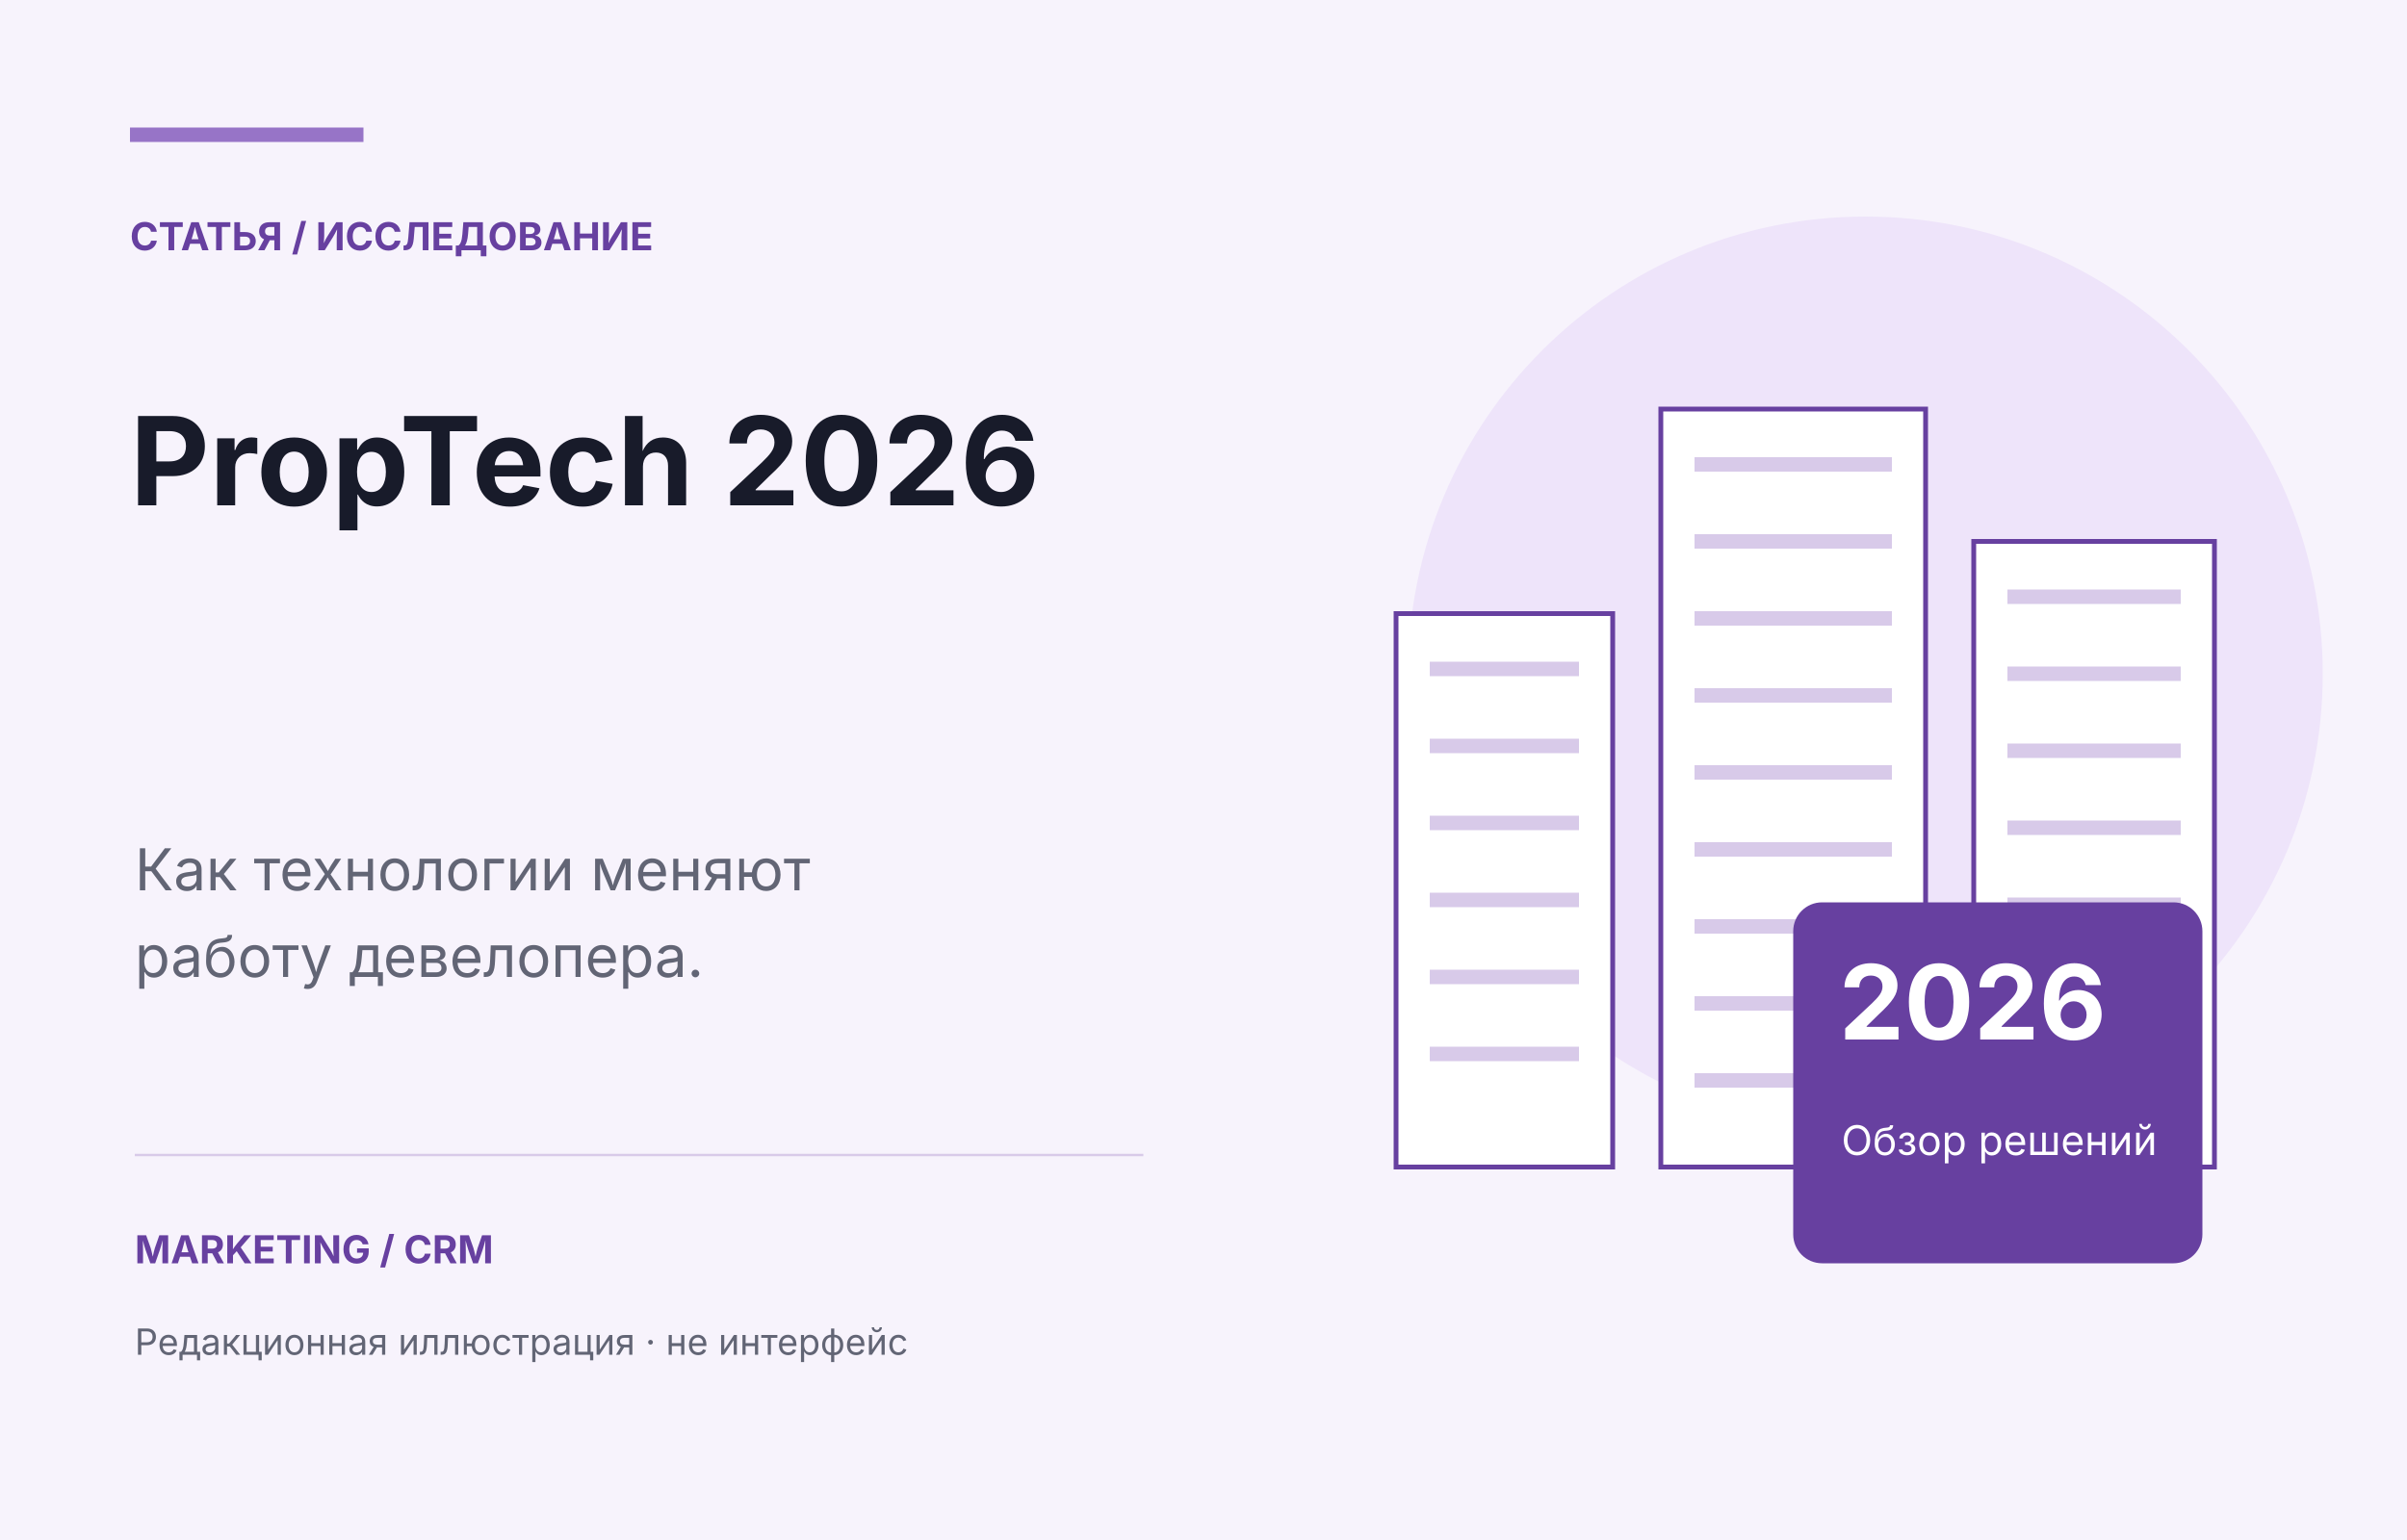
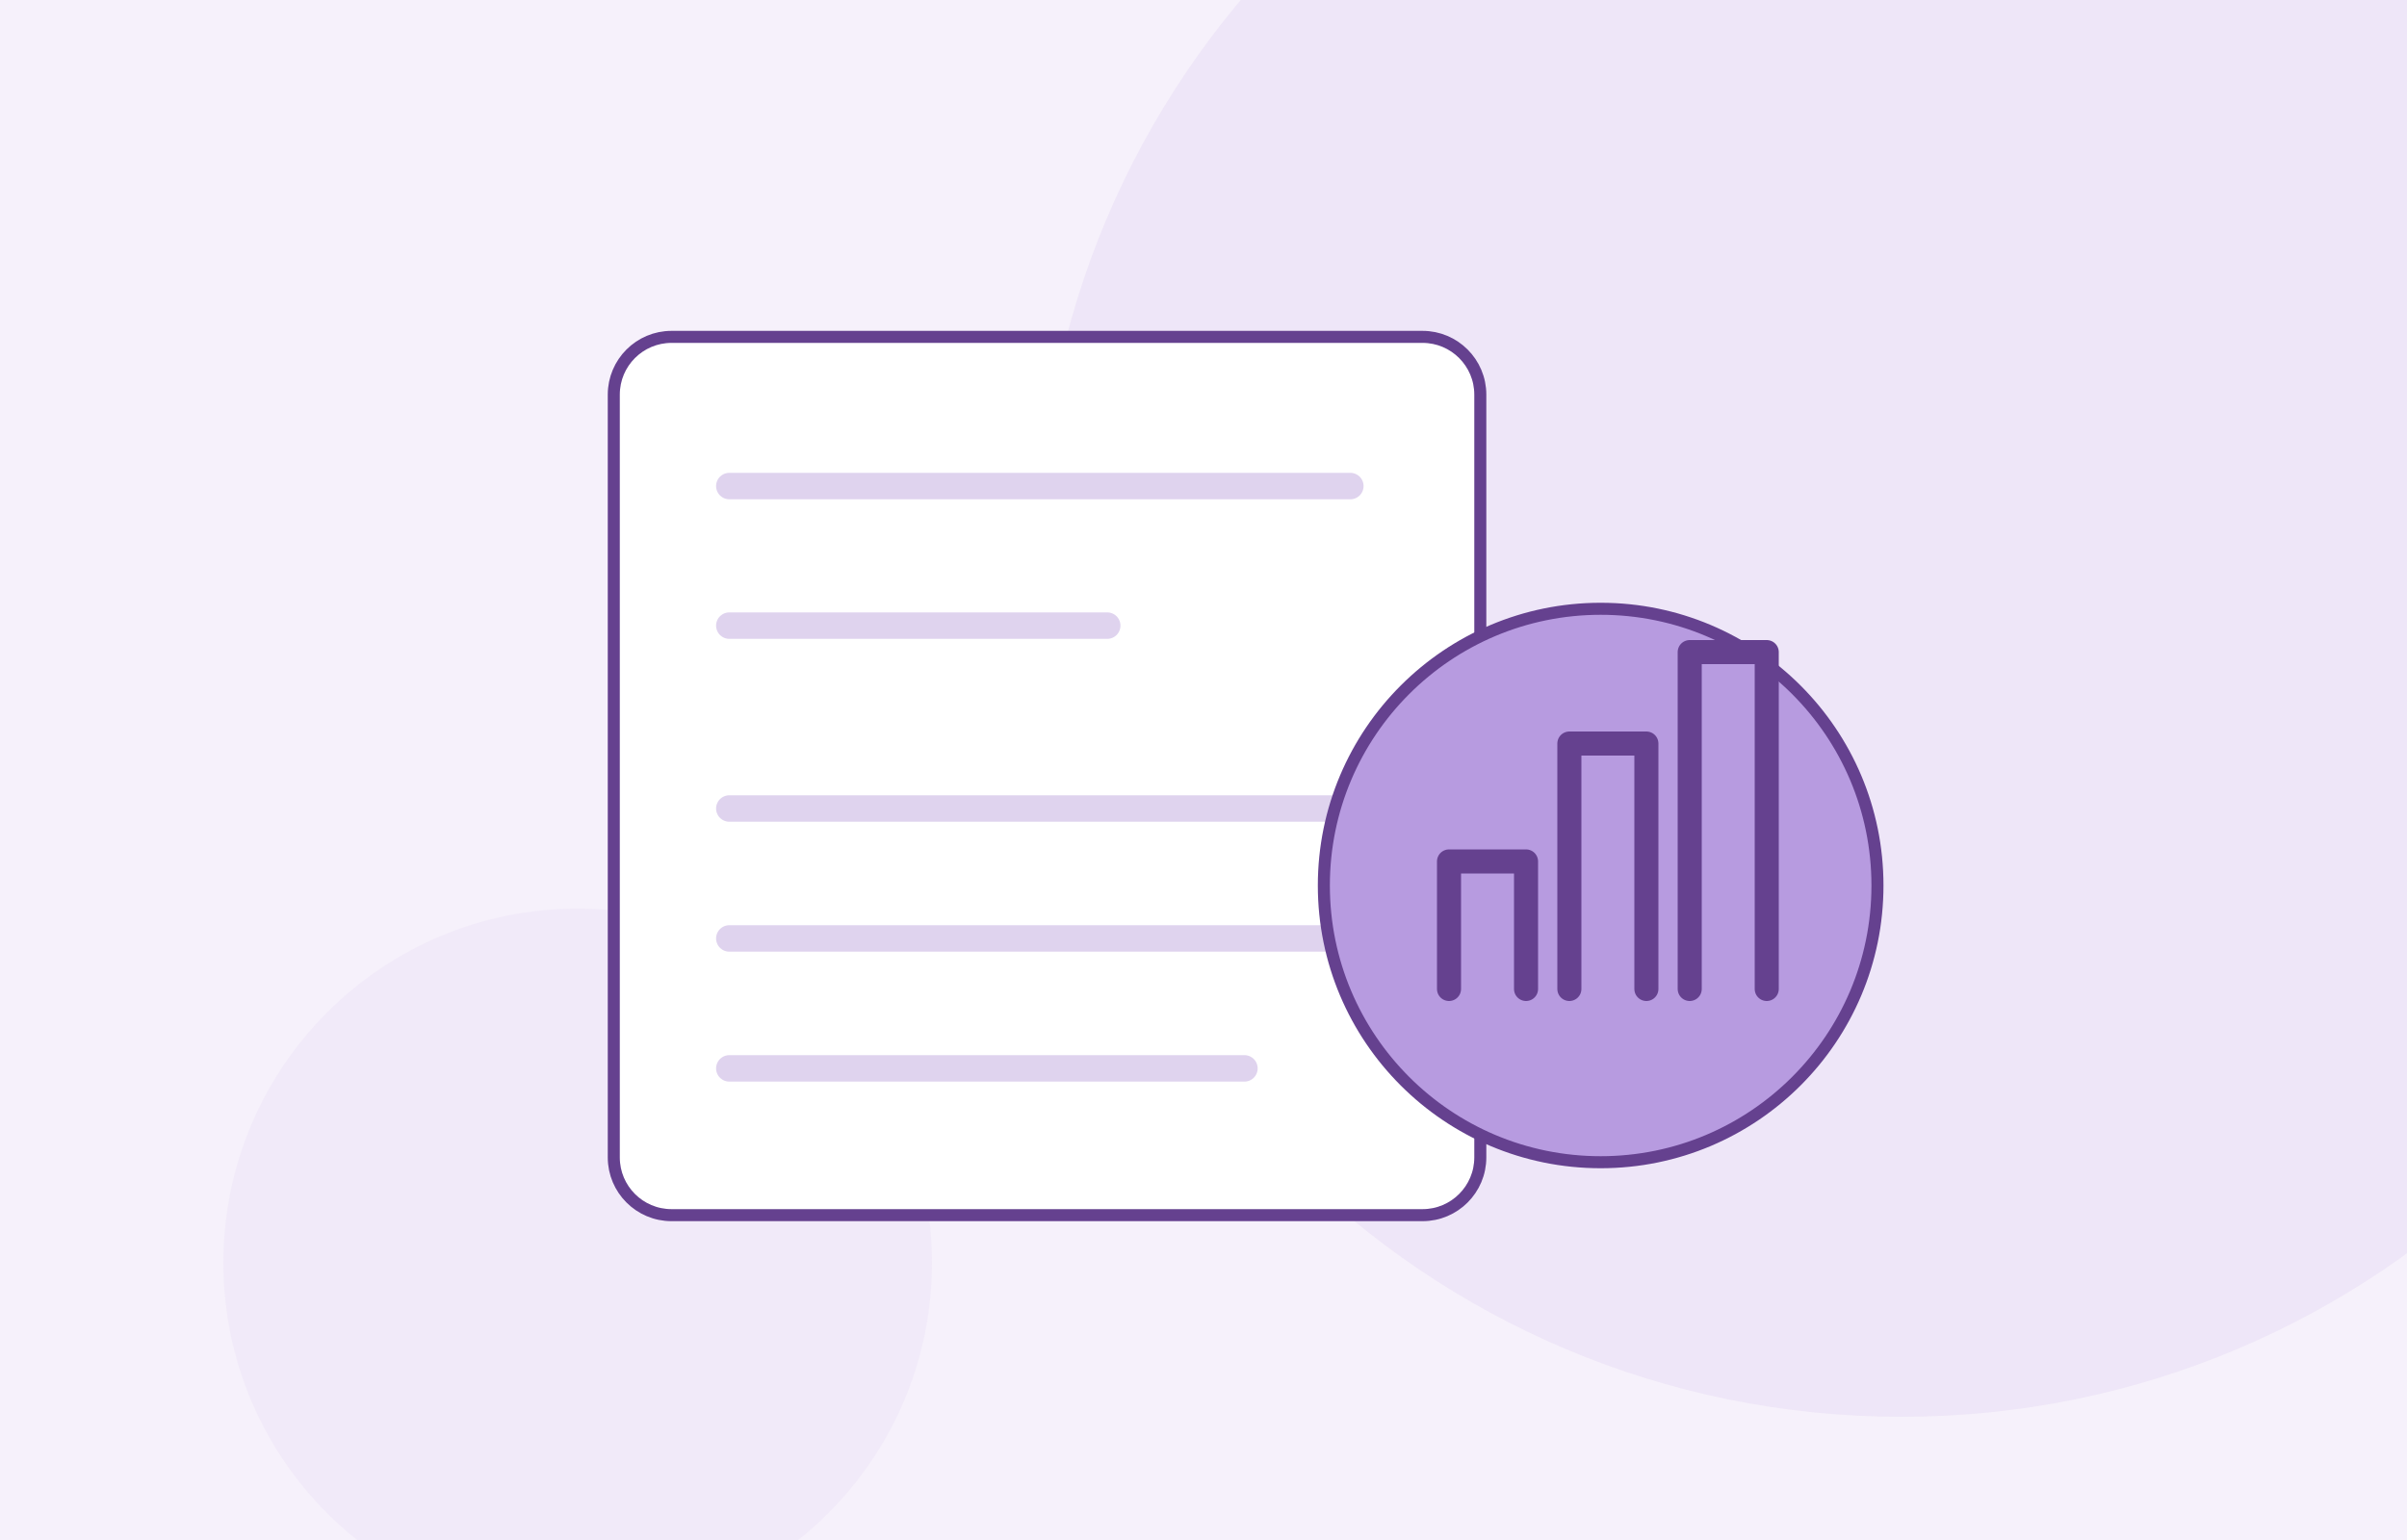
- <svg xmlns="http://www.w3.org/2000/svg" width="1000" height="640" viewBox="0 0 1000 640">
-   <g font-family="Inter,Arial,sans-serif">
-     <rect width="1000" height="640" fill="#f7f3fc" />
-     <path d="M54 56H151" stroke="#9774c7" stroke-width="6" />
-     <text x="54" y="104" font-size="16" fill="#6740a0" font-weight="700">СТАТЬЯ / ИССЛЕДОВАНИЕ</text>
-     <text x="54" y="210" font-size="51" fill="#181b2a" font-weight="700">PropTech 2026</text>
-     <text x="56" y="370" font-size="24" fill="#626575" font-weight="400">Как технологии меняют</text>
-     <text x="56" y="406" font-size="24" fill="#626575" font-weight="400">работу девелопера.</text>
-     <path d="M56 480H475" stroke="#d8cae9" />
-     <text x="56" y="525" font-size="16" fill="#6740a0" font-weight="700">MARKETING / CRM</text>
-     <text x="56" y="563" font-size="15" fill="#626575" font-weight="400">Редакционная иллюстрация · не интерфейс</text>
-     <circle cx="775" cy="280" r="190" fill="#eee4fa" />
-     <rect x="580" y="255" width="90" height="230" fill="white" stroke="#6740a0" stroke-width="2" />
-     <path d="M594 278H656" stroke="#d8cae9" stroke-width="6" />
-     <path d="M594 310H656" stroke="#d8cae9" stroke-width="6" />
-     <path d="M594 342H656" stroke="#d8cae9" stroke-width="6" />
-     <path d="M594 374H656" stroke="#d8cae9" stroke-width="6" />
-     <path d="M594 406H656" stroke="#d8cae9" stroke-width="6" />
-     <path d="M594 438H656" stroke="#d8cae9" stroke-width="6" />
-     <rect x="690" y="170" width="110" height="315" fill="white" stroke="#6740a0" stroke-width="2" />
-     <path d="M704 193H786" stroke="#d8cae9" stroke-width="6" />
-     <path d="M704 225H786" stroke="#d8cae9" stroke-width="6" />
-     <path d="M704 257H786" stroke="#d8cae9" stroke-width="6" />
-     <path d="M704 289H786" stroke="#d8cae9" stroke-width="6" />
-     <path d="M704 321H786" stroke="#d8cae9" stroke-width="6" />
-     <path d="M704 353H786" stroke="#d8cae9" stroke-width="6" />
-     <path d="M704 385H786" stroke="#d8cae9" stroke-width="6" />
-     <path d="M704 417H786" stroke="#d8cae9" stroke-width="6" />
-     <path d="M704 449H786" stroke="#d8cae9" stroke-width="6" />
-     <rect x="820" y="225" width="100" height="260" fill="white" stroke="#6740a0" stroke-width="2" />
-     <path d="M834 248H906" stroke="#d8cae9" stroke-width="6" />
-     <path d="M834 280H906" stroke="#d8cae9" stroke-width="6" />
-     <path d="M834 312H906" stroke="#d8cae9" stroke-width="6" />
-     <path d="M834 344H906" stroke="#d8cae9" stroke-width="6" />
-     <path d="M834 376H906" stroke="#d8cae9" stroke-width="6" />
-     <path d="M834 408H906" stroke="#d8cae9" stroke-width="6" />
-     <path d="M834 440H906" stroke="#d8cae9" stroke-width="6" />
-     <rect x="745" y="375" width="170" height="150" rx="12" fill="#6740a0" />
-     <text x="764" y="432" font-size="43" fill="white" font-weight="700">2026</text>
-     <text x="765" y="480" font-size="17" fill="white" font-weight="400">Обзор решений</text>
+ <svg xmlns="http://www.w3.org/2000/svg" viewBox="0 0 1000 640" width="1000" height="640" role="img">
+   <rect width="1000" height="640" fill="#f6f1fb" />
+   <circle cx="790.0" cy="230.4" r="358.4" fill="#b79be0" opacity=".13" />
+   <circle cx="240.0" cy="524.8" r="147.2" fill="#b79be0" opacity=".08" />
+   <g transform="translate(500 325) scale(1)">
+     <rect x="-245" y="-185" width="360" height="365" rx="24" fill="white" stroke="#65418f" stroke-width="5" />
+     <path d="M -197 -123 H 61 M -197 -65 H -40 M -197 11 H 61 M -197 65 H 61 M -197 119 H 17" fill="none" stroke="#dfd3ee" stroke-width="11" stroke-linecap="round" stroke-linejoin="round" />
+     <circle cx="165" cy="43" r="115" fill="#b79be0" stroke="#65418f" stroke-width="5" />
+     <path d="M 102 86 V 33 h 32 v 53 M 152 86 V -16 h 32 V 86 M 202 86 V -54 h 32 V 86" fill="none" stroke="#65418f" stroke-width="10" stroke-linecap="round" stroke-linejoin="round" />
  </g>
</svg>
